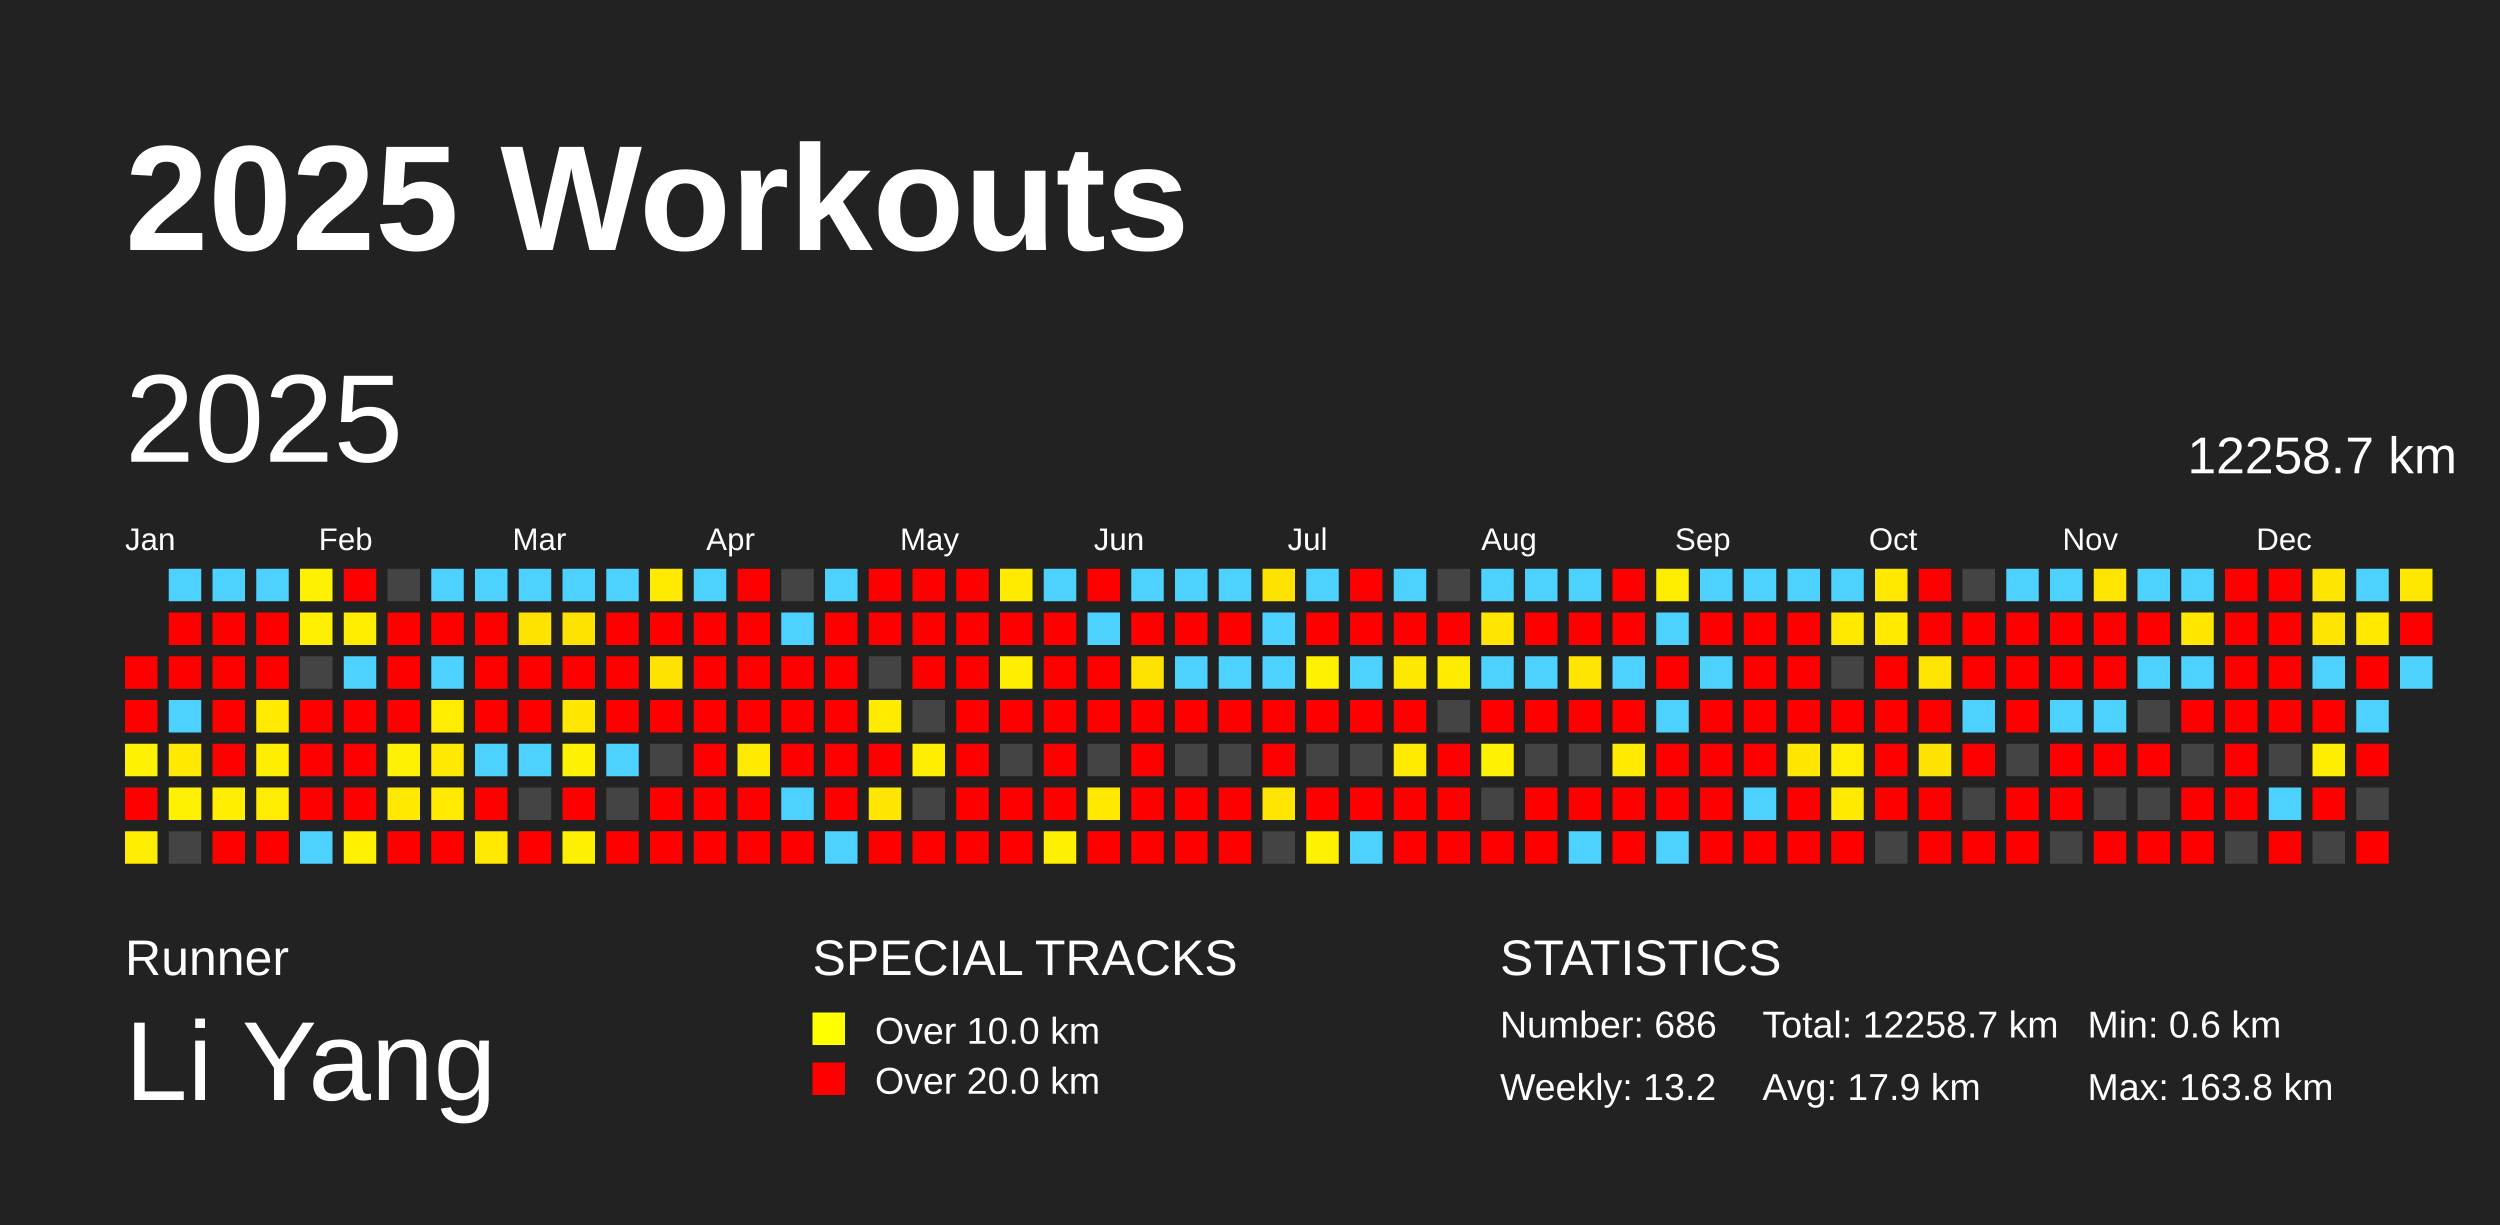
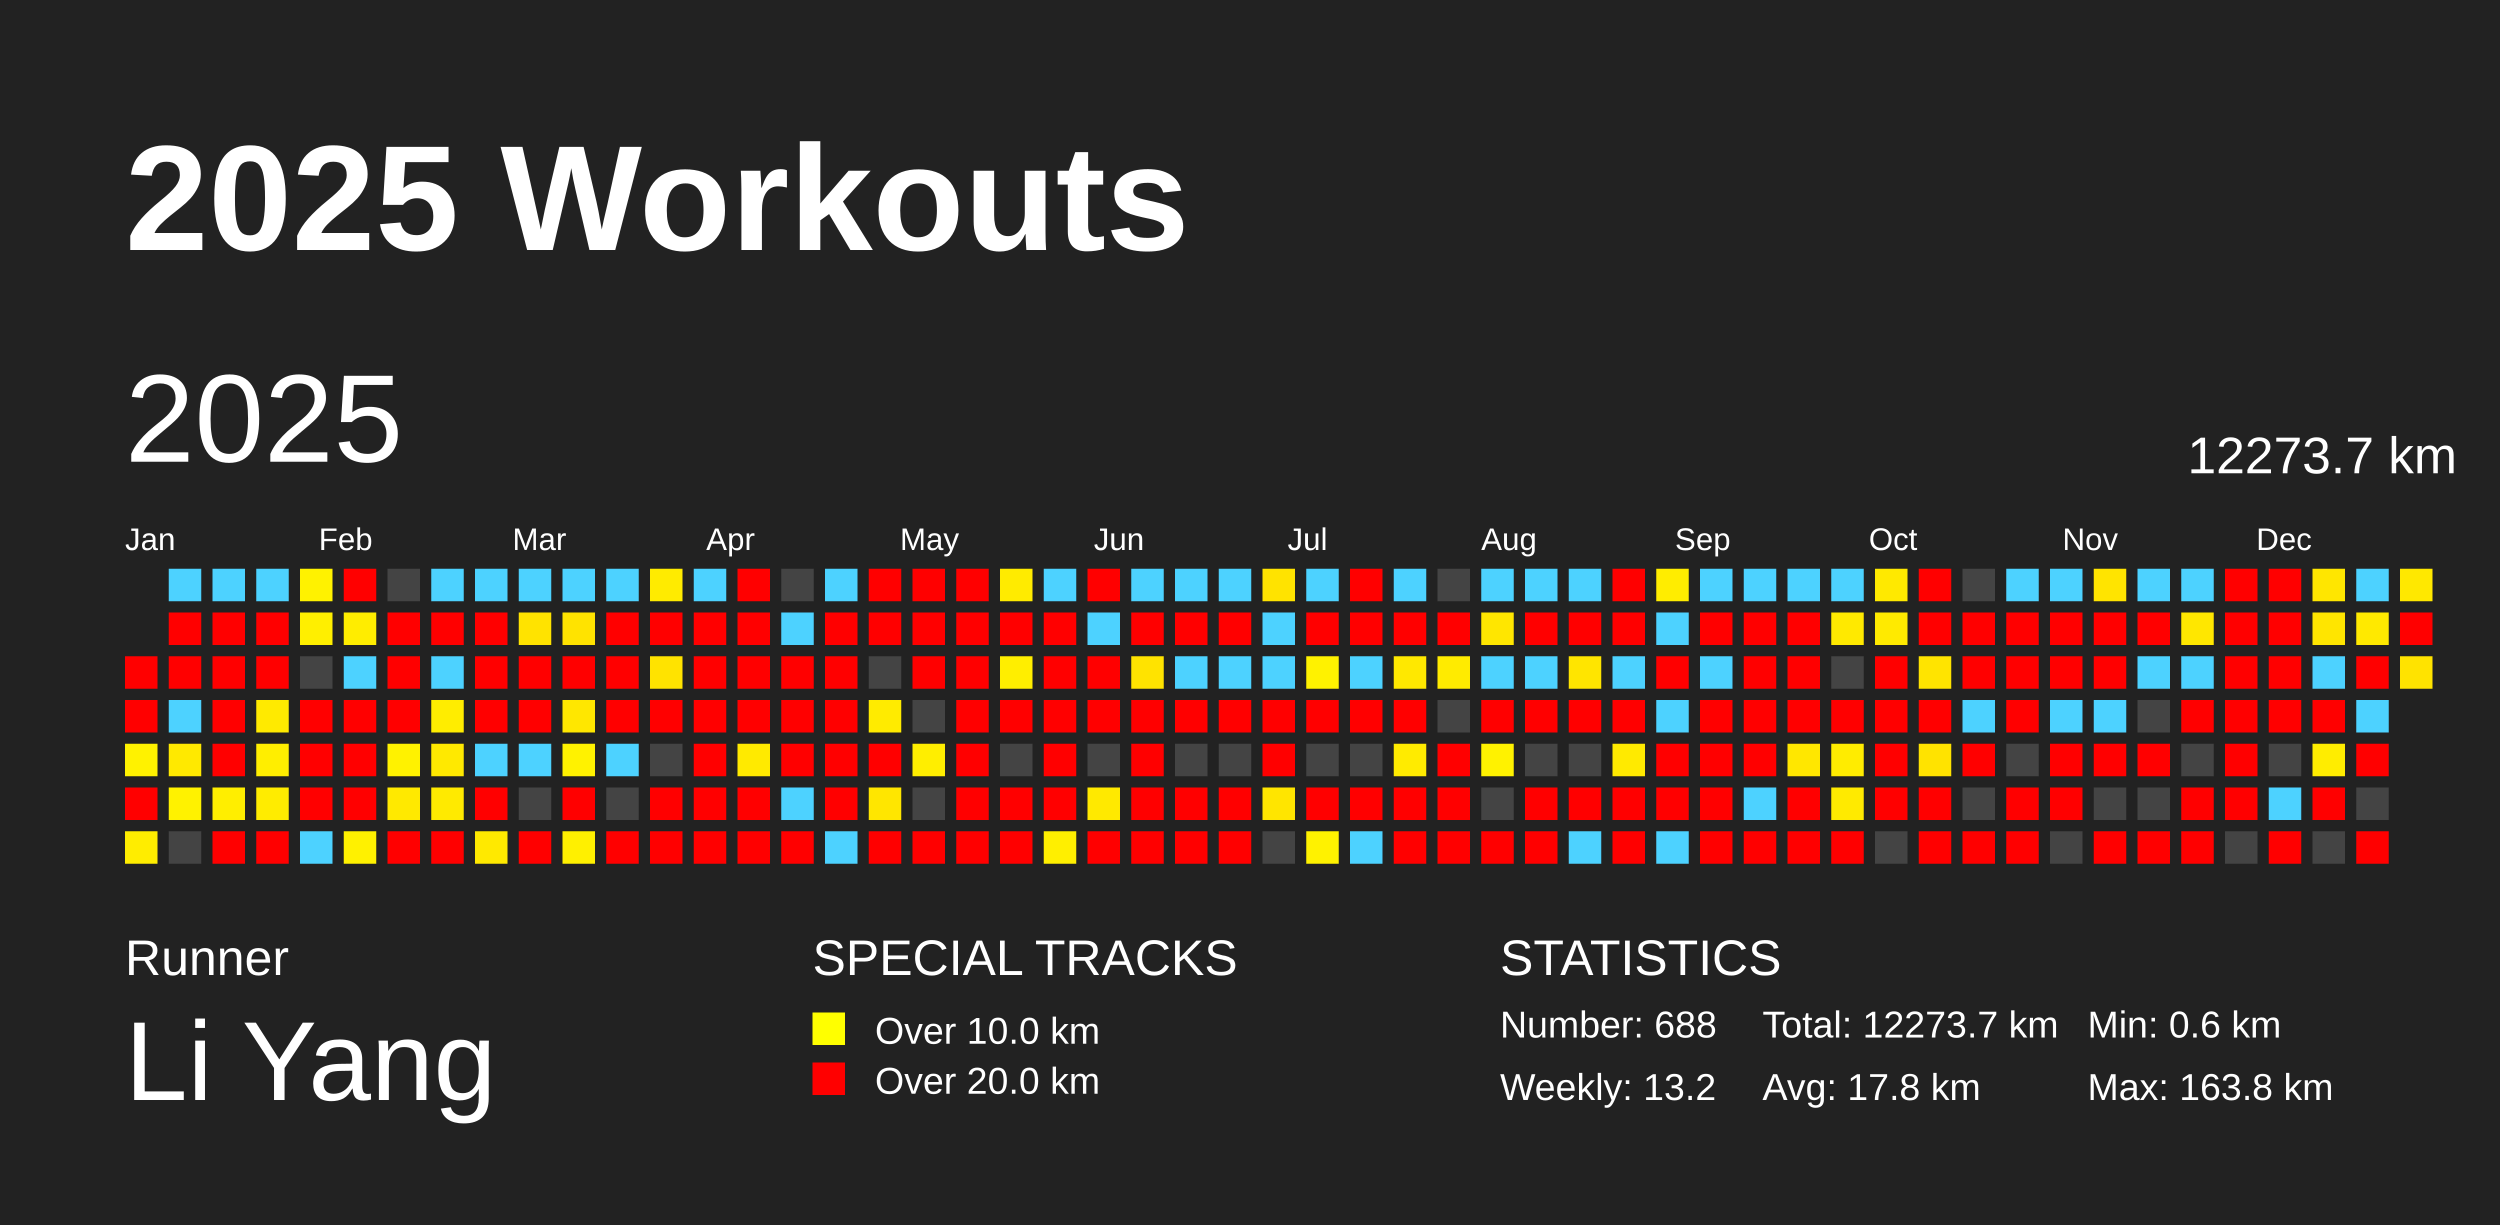
<svg xmlns="http://www.w3.org/2000/svg" baseProfile="full" height="98mm" version="1.1" viewBox="0,0,200,98" width="200mm">
  <defs />
  <rect fill="#222222" height="98" width="200" x="0" y="0" />
  <text fill="#FFFFFF" style="font-size:12px; font-family:Arial; font-weight:bold;" x="10" y="20">2025 Workouts</text>
  <text fill="#FFFFFF" style="font-size:4px; font-family:Arial" x="10" y="78">Runner</text>
  <text fill="#FFFFFF" style="font-size:9px; font-family:Arial" x="10" y="88">Li Yang</text>
  <text fill="#FFFFFF" style="font-size:4px; font-family:Arial" x="65" y="78">SPECIAL TRACKS</text>
  <rect fill="yellow" height="2.6" width="2.6" x="65" y="81" />
  <text fill="#FFFFFF" style="font-size:3px; font-family:Arial" x="70" y="83.5">Over 10.0 km</text>
  <rect fill="red" height="2.6" width="2.6" x="65" y="85" />
  <text fill="#FFFFFF" style="font-size:3px; font-family:Arial" x="70" y="87.5">Over 20.0 km</text>
  <text fill="#FFFFFF" style="font-size:4px; font-family:Arial" x="120" y="78">STATISTICS</text>
-   <text fill="#FFFFFF" style="font-size:3px; font-family:Arial" x="120" y="83">Number: 686</text>
+   <text fill="#FFFFFF" style="font-size:3px; font-family:Arial" x="120" y="83">Number: 688</text>
  <text fill="#FFFFFF" style="font-size:3px; font-family:Arial" x="120" y="88">Weekly: 13.2</text>
-   <text fill="#FFFFFF" style="font-size:3px; font-family:Arial" x="141" y="83">Total: 12258.7 km</text>
-   <text fill="#FFFFFF" style="font-size:3px; font-family:Arial" x="141" y="88">Avg: 17.9 km</text>
+   <text fill="#FFFFFF" style="font-size:3px; font-family:Arial" x="141" y="83">Total: 12273.7 km</text>
+   <text fill="#FFFFFF" style="font-size:3px; font-family:Arial" x="141" y="88">Avg: 17.8 km</text>
  <text fill="#FFFFFF" style="font-size:3px; font-family:Arial" x="167" y="83">Min: 0.6 km</text>
  <text fill="#FFFFFF" style="font-size:3px; font-family:Arial" x="167" y="88">Max: 163.8 km</text>
  <text dominant-baseline="hanging" fill="#FFFFFF" style="font-size:10.0px; font-family:Arial;" x="10" y="30">2025</text>
-   <text dominant-baseline="hanging" fill="#FFFFFF" style="font-size:4.125px; font-family:Arial;" x="175" y="35">12258.7 km</text>
+   <text dominant-baseline="hanging" fill="#FFFFFF" style="font-size:4.125px; font-family:Arial;" x="175" y="35">12273.7 km</text>
  <text fill="#FFFFFF" style="font-size:2.5px; font-family:Arial" x="10.0" y="44">Jan</text>
  <text fill="#FFFFFF" style="font-size:2.5px; font-family:Arial" x="25.5" y="44">Feb</text>
  <text fill="#FFFFFF" style="font-size:2.5px; font-family:Arial" x="41.0" y="44">Mar</text>
  <text fill="#FFFFFF" style="font-size:2.5px; font-family:Arial" x="56.5" y="44">Apr</text>
  <text fill="#FFFFFF" style="font-size:2.5px; font-family:Arial" x="72.0" y="44">May</text>
  <text fill="#FFFFFF" style="font-size:2.5px; font-family:Arial" x="87.5" y="44">Jun</text>
  <text fill="#FFFFFF" style="font-size:2.5px; font-family:Arial" x="103.0" y="44">Jul</text>
  <text fill="#FFFFFF" style="font-size:2.5px; font-family:Arial" x="118.5" y="44">Aug</text>
  <text fill="#FFFFFF" style="font-size:2.5px; font-family:Arial" x="134.0" y="44">Sep</text>
  <text fill="#FFFFFF" style="font-size:2.5px; font-family:Arial" x="149.5" y="44">Oct</text>
  <text fill="#FFFFFF" style="font-size:2.5px; font-family:Arial" x="165.0" y="44">Nov</text>
  <text fill="#FFFFFF" style="font-size:2.5px; font-family:Arial" x="180.5" y="44">Dec</text>
  <rect fill="red" height="2.6" width="2.6" x="10.0" y="52.5" />
  <rect fill="red" height="2.6" width="2.6" x="10.0" y="56.0" />
  <rect fill="#fff200" height="2.6" width="2.6" x="10.0" y="59.5" />
  <rect fill="red" height="2.6" width="2.6" x="10.0" y="63.0" />
  <rect fill="#ffed00" height="2.6" width="2.6" x="10.0" y="66.5" />
  <rect fill="#4dd2ff" height="2.6" width="2.6" x="13.5" y="45.5" />
  <rect fill="red" height="2.6" width="2.6" x="13.5" y="49.0" />
  <rect fill="red" height="2.6" width="2.6" x="13.5" y="52.5" />
  <rect fill="#4dd2ff" height="2.6" width="2.6" x="13.5" y="56.0" />
  <rect fill="#ffe900" height="2.6" width="2.6" x="13.5" y="59.5" />
  <rect fill="#fff200" height="2.6" width="2.6" x="13.5" y="63.0" />
  <rect fill="#444444" height="2.6" width="2.6" x="13.5" y="66.5" />
  <rect fill="#4dd2ff" height="2.6" width="2.6" x="17.0" y="45.5" />
  <rect fill="red" height="2.6" width="2.6" x="17.0" y="49.0" />
  <rect fill="red" height="2.6" width="2.6" x="17.0" y="52.5" />
  <rect fill="red" height="2.6" width="2.6" x="17.0" y="56.0" />
  <rect fill="red" height="2.6" width="2.6" x="17.0" y="59.5" />
  <rect fill="#ffee00" height="2.6" width="2.6" x="17.0" y="63.0" />
  <rect fill="red" height="2.6" width="2.6" x="17.0" y="66.5" />
  <rect fill="#4dd2ff" height="2.6" width="2.6" x="20.5" y="45.5" />
  <rect fill="red" height="2.6" width="2.6" x="20.5" y="49.0" />
  <rect fill="red" height="2.6" width="2.6" x="20.5" y="52.5" />
  <rect fill="#ffea00" height="2.6" width="2.6" x="20.5" y="56.0" />
  <rect fill="#ffee00" height="2.6" width="2.6" x="20.5" y="59.5" />
  <rect fill="#ffec00" height="2.6" width="2.6" x="20.5" y="63.0" />
  <rect fill="red" height="2.6" width="2.6" x="20.5" y="66.5" />
  <rect fill="#fff200" height="2.6" width="2.6" x="24.0" y="45.5" />
  <rect fill="#ffef00" height="2.6" width="2.6" x="24.0" y="49.0" />
  <rect fill="#444444" height="2.6" width="2.6" x="24.0" y="52.5" />
  <rect fill="red" height="2.6" width="2.6" x="24.0" y="56.0" />
  <rect fill="red" height="2.6" width="2.6" x="24.0" y="59.5" />
  <rect fill="red" height="2.6" width="2.6" x="24.0" y="63.0" />
  <rect fill="#4dd2ff" height="2.6" width="2.6" x="24.0" y="66.5" />
  <rect fill="red" height="2.6" width="2.6" x="27.5" y="45.5" />
  <rect fill="#ffed00" height="2.6" width="2.6" x="27.5" y="49.0" />
  <rect fill="#4dd2ff" height="2.6" width="2.6" x="27.5" y="52.5" />
  <rect fill="red" height="2.6" width="2.6" x="27.5" y="56.0" />
  <rect fill="red" height="2.6" width="2.6" x="27.5" y="59.5" />
  <rect fill="red" height="2.6" width="2.6" x="27.5" y="63.0" />
  <rect fill="#fff100" height="2.6" width="2.6" x="27.5" y="66.5" />
  <rect fill="#444444" height="2.6" width="2.6" x="31.0" y="45.5" />
  <rect fill="red" height="2.6" width="2.6" x="31.0" y="49.0" />
  <rect fill="red" height="2.6" width="2.6" x="31.0" y="52.5" />
  <rect fill="red" height="2.6" width="2.6" x="31.0" y="56.0" />
  <rect fill="#fff200" height="2.6" width="2.6" x="31.0" y="59.5" />
  <rect fill="#ffe900" height="2.6" width="2.6" x="31.0" y="63.0" />
  <rect fill="red" height="2.6" width="2.6" x="31.0" y="66.5" />
  <rect fill="#4dd2ff" height="2.6" width="2.6" x="34.5" y="45.5" />
  <rect fill="red" height="2.6" width="2.6" x="34.5" y="49.0" />
  <rect fill="#4dd2ff" height="2.6" width="2.6" x="34.5" y="52.5" />
  <rect fill="#ffed00" height="2.6" width="2.6" x="34.5" y="56.0" />
  <rect fill="#ffe900" height="2.6" width="2.6" x="34.5" y="59.5" />
  <rect fill="#ffea00" height="2.6" width="2.6" x="34.5" y="63.0" />
  <rect fill="red" height="2.6" width="2.6" x="34.5" y="66.5" />
  <rect fill="#4dd2ff" height="2.6" width="2.6" x="38.0" y="45.5" />
  <rect fill="red" height="2.6" width="2.6" x="38.0" y="49.0" />
  <rect fill="red" height="2.6" width="2.6" x="38.0" y="52.5" />
  <rect fill="red" height="2.6" width="2.6" x="38.0" y="56.0" />
  <rect fill="#4dd2ff" height="2.6" width="2.6" x="38.0" y="59.5" />
  <rect fill="red" height="2.6" width="2.6" x="38.0" y="63.0" />
  <rect fill="#ffe900" height="2.6" width="2.6" x="38.0" y="66.5" />
  <rect fill="#4dd2ff" height="2.6" width="2.6" x="41.5" y="45.5" />
  <rect fill="#ffe300" height="2.6" width="2.6" x="41.5" y="49.0" />
  <rect fill="red" height="2.6" width="2.6" x="41.5" y="52.5" />
  <rect fill="red" height="2.6" width="2.6" x="41.5" y="56.0" />
  <rect fill="#4dd2ff" height="2.6" width="2.6" x="41.5" y="59.5" />
  <rect fill="#444444" height="2.6" width="2.6" x="41.5" y="63.0" />
  <rect fill="red" height="2.6" width="2.6" x="41.5" y="66.5" />
  <rect fill="#4dd2ff" height="2.6" width="2.6" x="45.0" y="45.5" />
  <rect fill="#ffe300" height="2.6" width="2.6" x="45.0" y="49.0" />
  <rect fill="red" height="2.6" width="2.6" x="45.0" y="52.5" />
  <rect fill="#ffe700" height="2.6" width="2.6" x="45.0" y="56.0" />
  <rect fill="#fff200" height="2.6" width="2.6" x="45.0" y="59.5" />
  <rect fill="red" height="2.6" width="2.6" x="45.0" y="63.0" />
  <rect fill="#fff000" height="2.6" width="2.6" x="45.0" y="66.5" />
  <rect fill="#4dd2ff" height="2.6" width="2.6" x="48.5" y="45.5" />
  <rect fill="red" height="2.6" width="2.6" x="48.5" y="49.0" />
  <rect fill="red" height="2.6" width="2.6" x="48.5" y="52.5" />
  <rect fill="red" height="2.6" width="2.6" x="48.5" y="56.0" />
  <rect fill="#4dd2ff" height="2.6" width="2.6" x="48.5" y="59.5" />
  <rect fill="#444444" height="2.6" width="2.6" x="48.5" y="63.0" />
  <rect fill="red" height="2.6" width="2.6" x="48.5" y="66.5" />
  <rect fill="#ffeb00" height="2.6" width="2.6" x="52.0" y="45.5" />
  <rect fill="red" height="2.6" width="2.6" x="52.0" y="49.0" />
  <rect fill="#ffe300" height="2.6" width="2.6" x="52.0" y="52.5" />
  <rect fill="red" height="2.6" width="2.6" x="52.0" y="56.0" />
  <rect fill="#444444" height="2.6" width="2.6" x="52.0" y="59.5" />
  <rect fill="red" height="2.6" width="2.6" x="52.0" y="63.0" />
  <rect fill="red" height="2.6" width="2.6" x="52.0" y="66.5" />
  <rect fill="#4dd2ff" height="2.6" width="2.6" x="55.5" y="45.5" />
  <rect fill="red" height="2.6" width="2.6" x="55.5" y="49.0" />
  <rect fill="red" height="2.6" width="2.6" x="55.5" y="52.5" />
  <rect fill="red" height="2.6" width="2.6" x="55.5" y="56.0" />
  <rect fill="red" height="2.6" width="2.6" x="55.5" y="59.5" />
  <rect fill="red" height="2.6" width="2.6" x="55.5" y="63.0" />
  <rect fill="red" height="2.6" width="2.6" x="55.5" y="66.5" />
  <rect fill="red" height="2.6" width="2.6" x="59.0" y="45.5" />
  <rect fill="red" height="2.6" width="2.6" x="59.0" y="49.0" />
  <rect fill="red" height="2.6" width="2.6" x="59.0" y="52.5" />
  <rect fill="red" height="2.6" width="2.6" x="59.0" y="56.0" />
  <rect fill="#ffea00" height="2.6" width="2.6" x="59.0" y="59.5" />
  <rect fill="red" height="2.6" width="2.6" x="59.0" y="63.0" />
  <rect fill="red" height="2.6" width="2.6" x="59.0" y="66.5" />
  <rect fill="#444444" height="2.6" width="2.6" x="62.5" y="45.5" />
  <rect fill="#4dd2ff" height="2.6" width="2.6" x="62.5" y="49.0" />
  <rect fill="red" height="2.6" width="2.6" x="62.5" y="52.5" />
  <rect fill="red" height="2.6" width="2.6" x="62.5" y="56.0" />
  <rect fill="red" height="2.6" width="2.6" x="62.5" y="59.5" />
  <rect fill="#4dd2ff" height="2.6" width="2.6" x="62.5" y="63.0" />
  <rect fill="red" height="2.6" width="2.6" x="62.5" y="66.5" />
  <rect fill="#4dd2ff" height="2.6" width="2.6" x="66.0" y="45.5" />
  <rect fill="red" height="2.6" width="2.6" x="66.0" y="49.0" />
  <rect fill="red" height="2.6" width="2.6" x="66.0" y="52.5" />
  <rect fill="red" height="2.6" width="2.6" x="66.0" y="56.0" />
  <rect fill="red" height="2.6" width="2.6" x="66.0" y="59.5" />
  <rect fill="red" height="2.6" width="2.6" x="66.0" y="63.0" />
  <rect fill="#4dd2ff" height="2.6" width="2.6" x="66.0" y="66.5" />
  <rect fill="red" height="2.6" width="2.6" x="69.5" y="45.5" />
  <rect fill="red" height="2.6" width="2.6" x="69.5" y="49.0" />
  <rect fill="#444444" height="2.6" width="2.6" x="69.5" y="52.5" />
  <rect fill="#ffeb00" height="2.6" width="2.6" x="69.5" y="56.0" />
  <rect fill="red" height="2.6" width="2.6" x="69.5" y="59.5" />
  <rect fill="#ffe600" height="2.6" width="2.6" x="69.5" y="63.0" />
  <rect fill="red" height="2.6" width="2.6" x="69.5" y="66.5" />
  <rect fill="red" height="2.6" width="2.6" x="73.0" y="45.5" />
  <rect fill="red" height="2.6" width="2.6" x="73.0" y="49.0" />
  <rect fill="red" height="2.6" width="2.6" x="73.0" y="52.5" />
  <rect fill="#444444" height="2.6" width="2.6" x="73.0" y="56.0" />
  <rect fill="#ffee00" height="2.6" width="2.6" x="73.0" y="59.5" />
  <rect fill="#444444" height="2.6" width="2.6" x="73.0" y="63.0" />
  <rect fill="red" height="2.6" width="2.6" x="73.0" y="66.5" />
  <rect fill="red" height="2.6" width="2.6" x="76.5" y="45.5" />
  <rect fill="red" height="2.6" width="2.6" x="76.5" y="49.0" />
  <rect fill="red" height="2.6" width="2.6" x="76.5" y="52.5" />
  <rect fill="red" height="2.6" width="2.6" x="76.5" y="56.0" />
  <rect fill="red" height="2.6" width="2.6" x="76.5" y="59.5" />
  <rect fill="red" height="2.6" width="2.6" x="76.5" y="63.0" />
  <rect fill="red" height="2.6" width="2.6" x="76.5" y="66.5" />
  <rect fill="#ffeb00" height="2.6" width="2.6" x="80.0" y="45.5" />
  <rect fill="red" height="2.6" width="2.6" x="80.0" y="49.0" />
  <rect fill="#ffee00" height="2.6" width="2.6" x="80.0" y="52.5" />
  <rect fill="red" height="2.6" width="2.6" x="80.0" y="56.0" />
  <rect fill="#444444" height="2.6" width="2.6" x="80.0" y="59.5" />
  <rect fill="red" height="2.6" width="2.6" x="80.0" y="63.0" />
  <rect fill="red" height="2.6" width="2.6" x="80.0" y="66.5" />
  <rect fill="#4dd2ff" height="2.6" width="2.6" x="83.5" y="45.5" />
  <rect fill="red" height="2.6" width="2.6" x="83.5" y="49.0" />
  <rect fill="red" height="2.6" width="2.6" x="83.5" y="52.5" />
  <rect fill="red" height="2.6" width="2.6" x="83.5" y="56.0" />
  <rect fill="red" height="2.6" width="2.6" x="83.5" y="59.5" />
  <rect fill="red" height="2.6" width="2.6" x="83.5" y="63.0" />
  <rect fill="#ffef00" height="2.6" width="2.6" x="83.5" y="66.5" />
  <rect fill="red" height="2.6" width="2.6" x="87.0" y="45.5" />
  <rect fill="#4dd2ff" height="2.6" width="2.6" x="87.0" y="49.0" />
  <rect fill="red" height="2.6" width="2.6" x="87.0" y="52.5" />
  <rect fill="red" height="2.6" width="2.6" x="87.0" y="56.0" />
  <rect fill="#444444" height="2.6" width="2.6" x="87.0" y="59.5" />
  <rect fill="#ffe900" height="2.6" width="2.6" x="87.0" y="63.0" />
  <rect fill="red" height="2.6" width="2.6" x="87.0" y="66.5" />
  <rect fill="#4dd2ff" height="2.6" width="2.6" x="90.5" y="45.5" />
  <rect fill="red" height="2.6" width="2.6" x="90.5" y="49.0" />
  <rect fill="#ffe300" height="2.6" width="2.6" x="90.5" y="52.5" />
  <rect fill="red" height="2.6" width="2.6" x="90.5" y="56.0" />
  <rect fill="red" height="2.6" width="2.6" x="90.5" y="59.5" />
  <rect fill="red" height="2.6" width="2.6" x="90.5" y="63.0" />
  <rect fill="red" height="2.6" width="2.6" x="90.5" y="66.5" />
  <rect fill="#4dd2ff" height="2.6" width="2.6" x="94.0" y="45.5" />
  <rect fill="red" height="2.6" width="2.6" x="94.0" y="49.0" />
  <rect fill="#4dd2ff" height="2.6" width="2.6" x="94.0" y="52.5" />
  <rect fill="red" height="2.6" width="2.6" x="94.0" y="56.0" />
  <rect fill="#444444" height="2.6" width="2.6" x="94.0" y="59.5" />
  <rect fill="red" height="2.6" width="2.6" x="94.0" y="63.0" />
  <rect fill="red" height="2.6" width="2.6" x="94.0" y="66.5" />
  <rect fill="#4dd2ff" height="2.6" width="2.6" x="97.5" y="45.5" />
  <rect fill="red" height="2.6" width="2.6" x="97.5" y="49.0" />
  <rect fill="#4dd2ff" height="2.6" width="2.6" x="97.5" y="52.5" />
  <rect fill="red" height="2.6" width="2.6" x="97.5" y="56.0" />
  <rect fill="#444444" height="2.6" width="2.6" x="97.5" y="59.5" />
  <rect fill="red" height="2.6" width="2.6" x="97.5" y="63.0" />
  <rect fill="red" height="2.6" width="2.6" x="97.5" y="66.5" />
  <rect fill="#ffe300" height="2.6" width="2.6" x="101.0" y="45.5" />
  <rect fill="#4dd2ff" height="2.6" width="2.6" x="101.0" y="49.0" />
  <rect fill="#4dd2ff" height="2.6" width="2.6" x="101.0" y="52.5" />
  <rect fill="red" height="2.6" width="2.6" x="101.0" y="56.0" />
  <rect fill="red" height="2.6" width="2.6" x="101.0" y="59.5" />
  <rect fill="#ffe500" height="2.6" width="2.6" x="101.0" y="63.0" />
  <rect fill="#444444" height="2.6" width="2.6" x="101.0" y="66.5" />
  <rect fill="#4dd2ff" height="2.6" width="2.6" x="104.5" y="45.5" />
  <rect fill="red" height="2.6" width="2.6" x="104.5" y="49.0" />
  <rect fill="#fff200" height="2.6" width="2.6" x="104.5" y="52.5" />
  <rect fill="red" height="2.6" width="2.6" x="104.5" y="56.0" />
  <rect fill="#444444" height="2.6" width="2.6" x="104.5" y="59.5" />
  <rect fill="red" height="2.6" width="2.6" x="104.5" y="63.0" />
  <rect fill="#fff200" height="2.6" width="2.6" x="104.5" y="66.5" />
  <rect fill="red" height="2.6" width="2.6" x="108.0" y="45.5" />
  <rect fill="red" height="2.6" width="2.6" x="108.0" y="49.0" />
  <rect fill="#4dd2ff" height="2.6" width="2.6" x="108.0" y="52.5" />
  <rect fill="red" height="2.6" width="2.6" x="108.0" y="56.0" />
  <rect fill="#444444" height="2.6" width="2.6" x="108.0" y="59.5" />
  <rect fill="red" height="2.6" width="2.6" x="108.0" y="63.0" />
  <rect fill="#4dd2ff" height="2.6" width="2.6" x="108.0" y="66.5" />
  <rect fill="#4dd2ff" height="2.6" width="2.6" x="111.5" y="45.5" />
  <rect fill="red" height="2.6" width="2.6" x="111.5" y="49.0" />
  <rect fill="#ffe800" height="2.6" width="2.6" x="111.5" y="52.5" />
  <rect fill="red" height="2.6" width="2.6" x="111.5" y="56.0" />
  <rect fill="#ffeb00" height="2.6" width="2.6" x="111.5" y="59.5" />
  <rect fill="red" height="2.6" width="2.6" x="111.5" y="63.0" />
  <rect fill="red" height="2.6" width="2.6" x="111.5" y="66.5" />
  <rect fill="#444444" height="2.6" width="2.6" x="115.0" y="45.5" />
  <rect fill="red" height="2.6" width="2.6" x="115.0" y="49.0" />
  <rect fill="#ffeb00" height="2.6" width="2.6" x="115.0" y="52.5" />
  <rect fill="#444444" height="2.6" width="2.6" x="115.0" y="56.0" />
  <rect fill="red" height="2.6" width="2.6" x="115.0" y="59.5" />
  <rect fill="red" height="2.6" width="2.6" x="115.0" y="63.0" />
  <rect fill="red" height="2.6" width="2.6" x="115.0" y="66.5" />
  <rect fill="#4dd2ff" height="2.6" width="2.6" x="118.5" y="45.5" />
  <rect fill="#ffe600" height="2.6" width="2.6" x="118.5" y="49.0" />
  <rect fill="#4dd2ff" height="2.6" width="2.6" x="118.5" y="52.5" />
  <rect fill="red" height="2.6" width="2.6" x="118.5" y="56.0" />
  <rect fill="#fff200" height="2.6" width="2.6" x="118.5" y="59.5" />
  <rect fill="#444444" height="2.6" width="2.6" x="118.5" y="63.0" />
  <rect fill="red" height="2.6" width="2.6" x="118.5" y="66.5" />
  <rect fill="#4dd2ff" height="2.6" width="2.6" x="122.0" y="45.5" />
  <rect fill="red" height="2.6" width="2.6" x="122.0" y="49.0" />
  <rect fill="#4dd2ff" height="2.6" width="2.6" x="122.0" y="52.5" />
  <rect fill="red" height="2.6" width="2.6" x="122.0" y="56.0" />
  <rect fill="#444444" height="2.6" width="2.6" x="122.0" y="59.5" />
  <rect fill="red" height="2.6" width="2.6" x="122.0" y="63.0" />
  <rect fill="red" height="2.6" width="2.6" x="122.0" y="66.5" />
  <rect fill="#4dd2ff" height="2.6" width="2.6" x="125.5" y="45.5" />
  <rect fill="red" height="2.6" width="2.6" x="125.5" y="49.0" />
  <rect fill="#ffe500" height="2.6" width="2.6" x="125.5" y="52.5" />
  <rect fill="red" height="2.6" width="2.6" x="125.5" y="56.0" />
  <rect fill="#444444" height="2.6" width="2.6" x="125.5" y="59.5" />
  <rect fill="red" height="2.6" width="2.6" x="125.5" y="63.0" />
  <rect fill="#4dd2ff" height="2.6" width="2.6" x="125.5" y="66.5" />
  <rect fill="red" height="2.6" width="2.6" x="129.0" y="45.5" />
  <rect fill="red" height="2.6" width="2.6" x="129.0" y="49.0" />
  <rect fill="#4dd2ff" height="2.6" width="2.6" x="129.0" y="52.5" />
  <rect fill="red" height="2.6" width="2.6" x="129.0" y="56.0" />
  <rect fill="#ffea00" height="2.6" width="2.6" x="129.0" y="59.5" />
  <rect fill="red" height="2.6" width="2.6" x="129.0" y="63.0" />
  <rect fill="red" height="2.6" width="2.6" x="129.0" y="66.5" />
  <rect fill="#ffed00" height="2.6" width="2.6" x="132.5" y="45.5" />
  <rect fill="#4dd2ff" height="2.6" width="2.6" x="132.5" y="49.0" />
  <rect fill="red" height="2.6" width="2.6" x="132.5" y="52.5" />
  <rect fill="#4dd2ff" height="2.6" width="2.6" x="132.5" y="56.0" />
  <rect fill="red" height="2.6" width="2.6" x="132.5" y="59.5" />
  <rect fill="red" height="2.6" width="2.6" x="132.5" y="63.0" />
  <rect fill="#4dd2ff" height="2.6" width="2.6" x="132.5" y="66.5" />
  <rect fill="#4dd2ff" height="2.6" width="2.6" x="136.0" y="45.5" />
  <rect fill="red" height="2.6" width="2.6" x="136.0" y="49.0" />
  <rect fill="#4dd2ff" height="2.6" width="2.6" x="136.0" y="52.5" />
  <rect fill="red" height="2.6" width="2.6" x="136.0" y="56.0" />
  <rect fill="red" height="2.6" width="2.6" x="136.0" y="59.5" />
  <rect fill="red" height="2.6" width="2.6" x="136.0" y="63.0" />
  <rect fill="red" height="2.6" width="2.6" x="136.0" y="66.5" />
  <rect fill="#4dd2ff" height="2.6" width="2.6" x="139.5" y="45.5" />
  <rect fill="red" height="2.6" width="2.6" x="139.5" y="49.0" />
  <rect fill="red" height="2.6" width="2.6" x="139.5" y="52.5" />
  <rect fill="red" height="2.6" width="2.6" x="139.5" y="56.0" />
  <rect fill="red" height="2.6" width="2.6" x="139.5" y="59.5" />
  <rect fill="#4dd2ff" height="2.6" width="2.6" x="139.5" y="63.0" />
  <rect fill="red" height="2.6" width="2.6" x="139.5" y="66.5" />
  <rect fill="#4dd2ff" height="2.6" width="2.6" x="143.0" y="45.5" />
  <rect fill="red" height="2.6" width="2.6" x="143.0" y="49.0" />
  <rect fill="red" height="2.6" width="2.6" x="143.0" y="52.5" />
  <rect fill="red" height="2.6" width="2.6" x="143.0" y="56.0" />
  <rect fill="#ffe700" height="2.6" width="2.6" x="143.0" y="59.5" />
  <rect fill="red" height="2.6" width="2.6" x="143.0" y="63.0" />
  <rect fill="red" height="2.6" width="2.6" x="143.0" y="66.5" />
  <rect fill="#4dd2ff" height="2.6" width="2.6" x="146.5" y="45.5" />
  <rect fill="#ffe900" height="2.6" width="2.6" x="146.5" y="49.0" />
  <rect fill="#444444" height="2.6" width="2.6" x="146.5" y="52.5" />
  <rect fill="red" height="2.6" width="2.6" x="146.5" y="56.0" />
  <rect fill="#ffec00" height="2.6" width="2.6" x="146.5" y="59.5" />
  <rect fill="#ffea00" height="2.6" width="2.6" x="146.5" y="63.0" />
  <rect fill="red" height="2.6" width="2.6" x="146.5" y="66.5" />
  <rect fill="#ffe900" height="2.6" width="2.6" x="150.0" y="45.5" />
  <rect fill="#ffea00" height="2.6" width="2.6" x="150.0" y="49.0" />
  <rect fill="red" height="2.6" width="2.6" x="150.0" y="52.5" />
  <rect fill="red" height="2.6" width="2.6" x="150.0" y="56.0" />
  <rect fill="red" height="2.6" width="2.6" x="150.0" y="59.5" />
  <rect fill="red" height="2.6" width="2.6" x="150.0" y="63.0" />
  <rect fill="#444444" height="2.6" width="2.6" x="150.0" y="66.5" />
  <rect fill="red" height="2.6" width="2.6" x="153.5" y="45.5" />
  <rect fill="red" height="2.6" width="2.6" x="153.5" y="49.0" />
  <rect fill="#ffe400" height="2.6" width="2.6" x="153.5" y="52.5" />
  <rect fill="red" height="2.6" width="2.6" x="153.5" y="56.0" />
  <rect fill="#ffe300" height="2.6" width="2.6" x="153.5" y="59.5" />
  <rect fill="red" height="2.6" width="2.6" x="153.5" y="63.0" />
  <rect fill="red" height="2.6" width="2.6" x="153.5" y="66.5" />
  <rect fill="#444444" height="2.6" width="2.6" x="157.0" y="45.5" />
  <rect fill="red" height="2.6" width="2.6" x="157.0" y="49.0" />
  <rect fill="red" height="2.6" width="2.6" x="157.0" y="52.5" />
  <rect fill="#4dd2ff" height="2.6" width="2.6" x="157.0" y="56.0" />
  <rect fill="red" height="2.6" width="2.6" x="157.0" y="59.5" />
  <rect fill="#444444" height="2.6" width="2.6" x="157.0" y="63.0" />
  <rect fill="red" height="2.6" width="2.6" x="157.0" y="66.5" />
  <rect fill="#4dd2ff" height="2.6" width="2.6" x="160.5" y="45.5" />
  <rect fill="red" height="2.6" width="2.6" x="160.5" y="49.0" />
  <rect fill="red" height="2.6" width="2.6" x="160.5" y="52.5" />
  <rect fill="red" height="2.6" width="2.6" x="160.5" y="56.0" />
  <rect fill="#444444" height="2.6" width="2.6" x="160.5" y="59.5" />
  <rect fill="red" height="2.6" width="2.6" x="160.5" y="63.0" />
  <rect fill="red" height="2.6" width="2.6" x="160.5" y="66.5" />
  <rect fill="#4dd2ff" height="2.6" width="2.6" x="164.0" y="45.5" />
  <rect fill="red" height="2.6" width="2.6" x="164.0" y="49.0" />
  <rect fill="red" height="2.6" width="2.6" x="164.0" y="52.5" />
  <rect fill="#4dd2ff" height="2.6" width="2.6" x="164.0" y="56.0" />
  <rect fill="red" height="2.6" width="2.6" x="164.0" y="59.5" />
  <rect fill="red" height="2.6" width="2.6" x="164.0" y="63.0" />
  <rect fill="#444444" height="2.6" width="2.6" x="164.0" y="66.5" />
  <rect fill="#ffe400" height="2.6" width="2.6" x="167.5" y="45.5" />
  <rect fill="red" height="2.6" width="2.6" x="167.5" y="49.0" />
  <rect fill="red" height="2.6" width="2.6" x="167.5" y="52.5" />
  <rect fill="#4dd2ff" height="2.6" width="2.6" x="167.5" y="56.0" />
  <rect fill="red" height="2.6" width="2.6" x="167.5" y="59.5" />
  <rect fill="#444444" height="2.6" width="2.6" x="167.5" y="63.0" />
  <rect fill="red" height="2.6" width="2.6" x="167.5" y="66.5" />
  <rect fill="#4dd2ff" height="2.6" width="2.6" x="171.0" y="45.5" />
  <rect fill="red" height="2.6" width="2.6" x="171.0" y="49.0" />
  <rect fill="#4dd2ff" height="2.6" width="2.6" x="171.0" y="52.5" />
  <rect fill="#444444" height="2.6" width="2.6" x="171.0" y="56.0" />
  <rect fill="red" height="2.6" width="2.6" x="171.0" y="59.5" />
  <rect fill="#444444" height="2.6" width="2.6" x="171.0" y="63.0" />
  <rect fill="red" height="2.6" width="2.6" x="171.0" y="66.5" />
  <rect fill="#4dd2ff" height="2.6" width="2.6" x="174.5" y="45.5" />
  <rect fill="#ffe700" height="2.6" width="2.6" x="174.5" y="49.0" />
  <rect fill="#4dd2ff" height="2.6" width="2.6" x="174.5" y="52.5" />
  <rect fill="red" height="2.6" width="2.6" x="174.5" y="56.0" />
  <rect fill="#444444" height="2.6" width="2.6" x="174.5" y="59.5" />
  <rect fill="red" height="2.6" width="2.6" x="174.5" y="63.0" />
  <rect fill="red" height="2.6" width="2.6" x="174.5" y="66.5" />
  <rect fill="red" height="2.6" width="2.6" x="178.0" y="45.5" />
  <rect fill="red" height="2.6" width="2.6" x="178.0" y="49.0" />
  <rect fill="red" height="2.6" width="2.6" x="178.0" y="52.5" />
  <rect fill="red" height="2.6" width="2.6" x="178.0" y="56.0" />
  <rect fill="red" height="2.6" width="2.6" x="178.0" y="59.5" />
  <rect fill="red" height="2.6" width="2.6" x="178.0" y="63.0" />
  <rect fill="#444444" height="2.6" width="2.6" x="178.0" y="66.5" />
  <rect fill="red" height="2.6" width="2.6" x="181.5" y="45.5" />
  <rect fill="red" height="2.6" width="2.6" x="181.5" y="49.0" />
  <rect fill="red" height="2.6" width="2.6" x="181.5" y="52.5" />
  <rect fill="red" height="2.6" width="2.6" x="181.5" y="56.0" />
  <rect fill="#444444" height="2.6" width="2.6" x="181.5" y="59.5" />
  <rect fill="#4dd2ff" height="2.6" width="2.6" x="181.5" y="63.0" />
  <rect fill="red" height="2.6" width="2.6" x="181.5" y="66.5" />
  <rect fill="#ffe600" height="2.6" width="2.6" x="185.0" y="45.5" />
  <rect fill="#ffe500" height="2.6" width="2.6" x="185.0" y="49.0" />
  <rect fill="#4dd2ff" height="2.6" width="2.6" x="185.0" y="52.5" />
  <rect fill="red" height="2.6" width="2.6" x="185.0" y="56.0" />
  <rect fill="#ffed00" height="2.6" width="2.6" x="185.0" y="59.5" />
  <rect fill="red" height="2.6" width="2.6" x="185.0" y="63.0" />
  <rect fill="#444444" height="2.6" width="2.6" x="185.0" y="66.5" />
  <rect fill="#4dd2ff" height="2.6" width="2.6" x="188.5" y="45.5" />
  <rect fill="#ffe900" height="2.6" width="2.6" x="188.5" y="49.0" />
  <rect fill="red" height="2.6" width="2.6" x="188.5" y="52.5" />
  <rect fill="#4dd2ff" height="2.6" width="2.6" x="188.5" y="56.0" />
  <rect fill="red" height="2.6" width="2.6" x="188.5" y="59.5" />
  <rect fill="#444444" height="2.6" width="2.6" x="188.5" y="63.0" />
  <rect fill="red" height="2.6" width="2.6" x="188.5" y="66.5" />
  <rect fill="#ffe800" height="2.6" width="2.6" x="192.0" y="45.5" />
  <rect fill="red" height="2.6" width="2.6" x="192.0" y="49.0" />
-   <rect fill="#4dd2ff" height="2.6" width="2.6" x="192.0" y="52.5" />
+   <rect fill="#ffe300" height="2.6" width="2.6" x="192.0" y="52.5" />
</svg>
